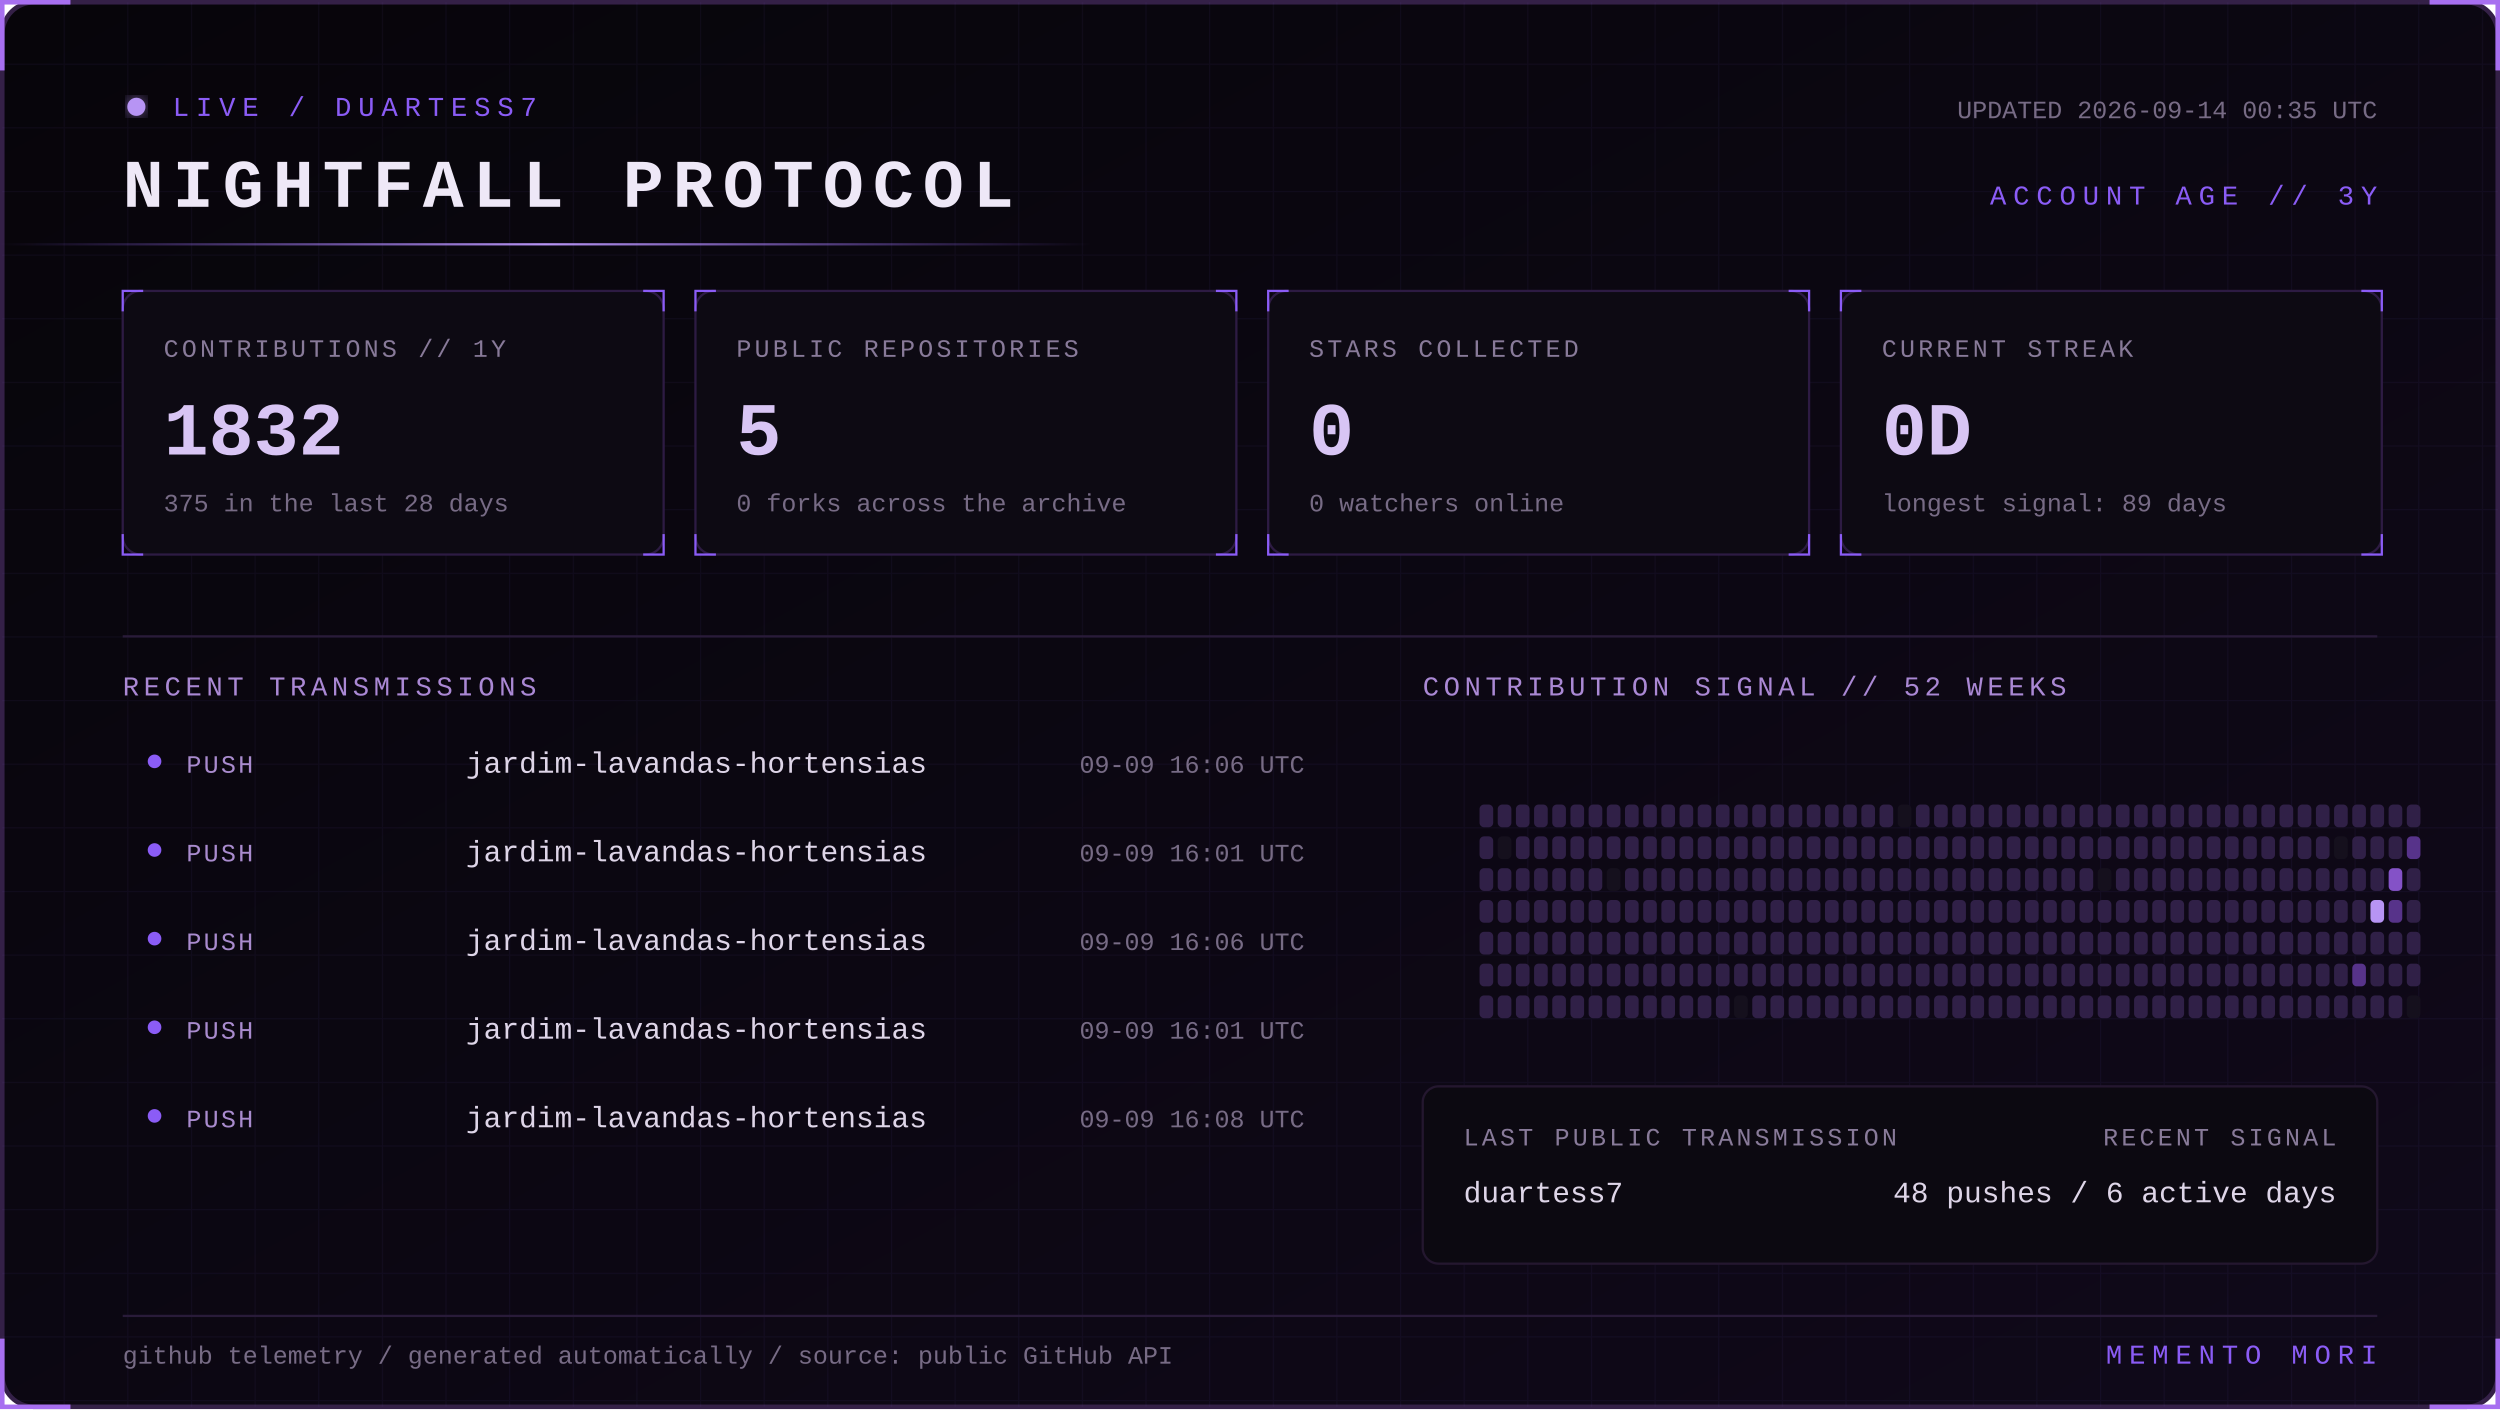
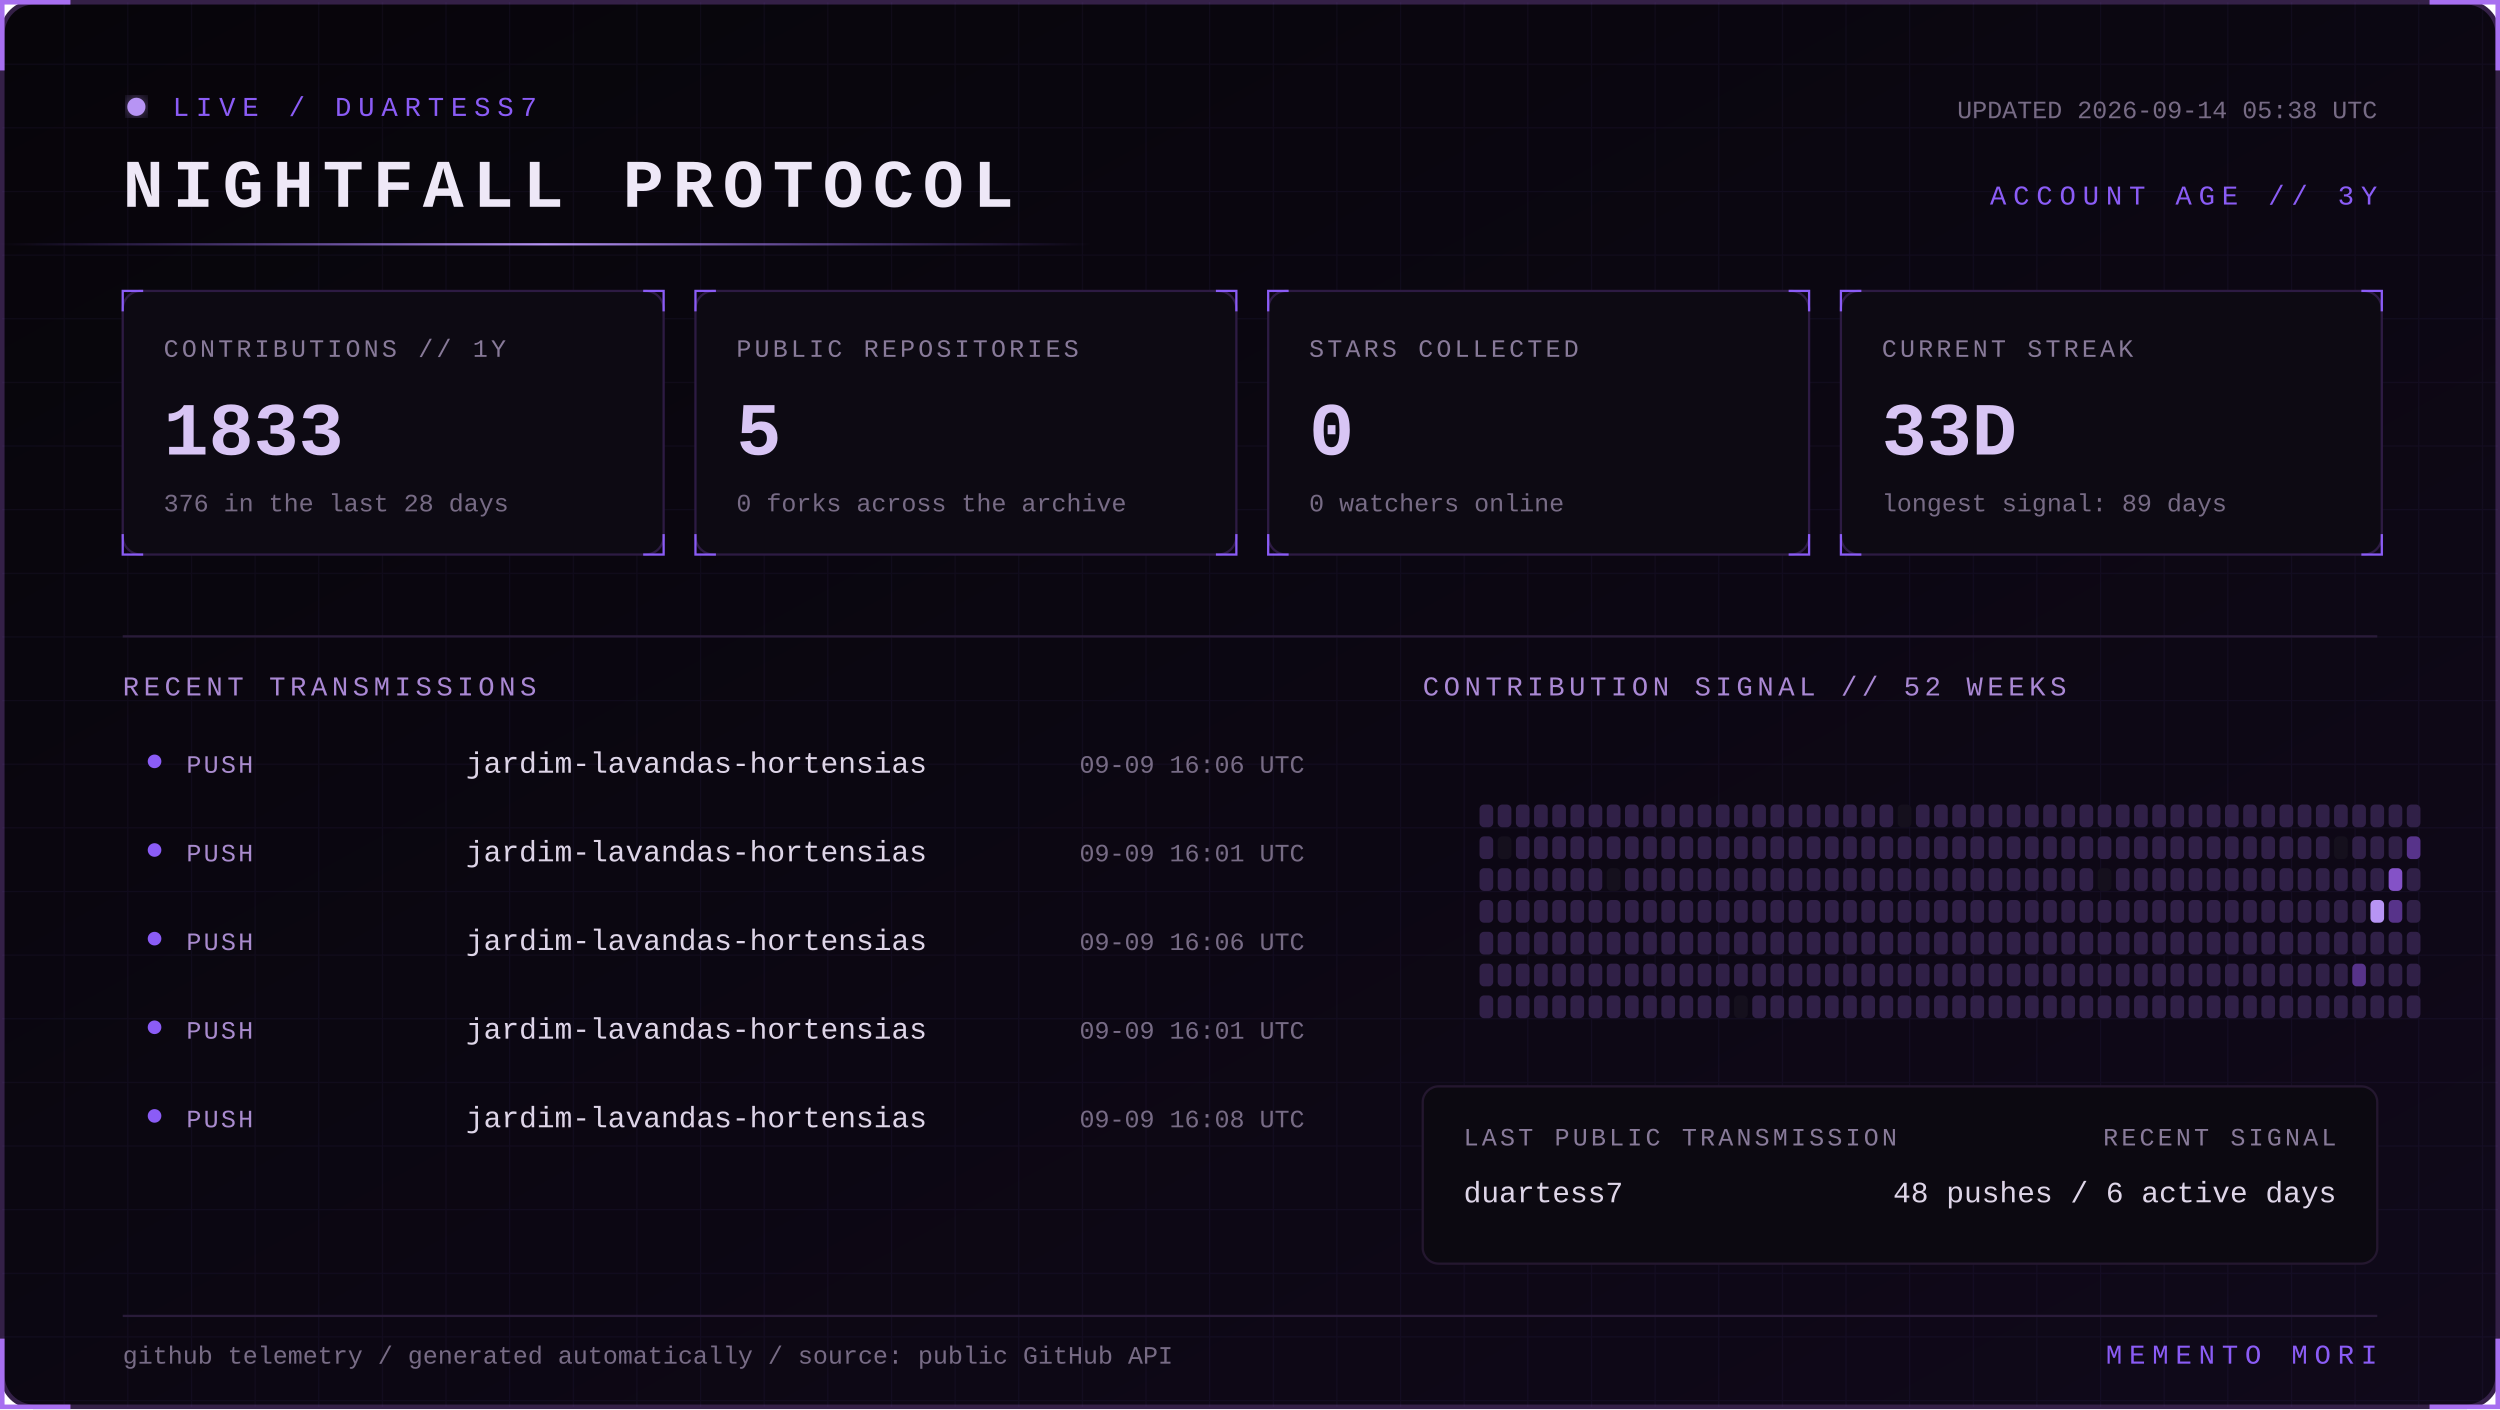
<svg xmlns="http://www.w3.org/2000/svg" width="1100" height="620" viewBox="0 0 1100 620" role="img" aria-labelledby="title desc">
  <defs>
    <linearGradient id="bg" x1="0" y1="0" x2="1" y2="1">
      <stop stop-color="#07050a" />
      <stop offset="1" stop-color="#10091a" />
    </linearGradient>
    <linearGradient id="beam">
      <stop stop-color="#8b5cf6" stop-opacity="0" />
      <stop offset=".5" stop-color="#b794f4" />
      <stop offset="1" stop-color="#8b5cf6" stop-opacity="0" />
    </linearGradient>
    <filter id="glow">
      <feGaussianBlur stdDeviation="4" result="b" />
      <feMerge>
        <feMergeNode in="b" />
        <feMergeNode in="SourceGraphic" />
      </feMerge>
    </filter>
    <pattern id="grid" width="28" height="28" patternUnits="userSpaceOnUse">
      <path d="M28 0H0V28" fill="none" stroke="#8b5cf6" stroke-opacity=".055" />
    </pattern>
    <style>
      text { font-family: Consolas, 'Courier New', monospace; }
      .kicker { fill:#8b5cf6; font-size:12px; letter-spacing:3px; }
      .title { fill:#eee8f7; font-size:30px; font-weight:700; letter-spacing:4px; }
      .label { fill:#887a99; font-size:11px; letter-spacing:1.4px; }
      .value { fill:#d8c5f4; font-size:33px; font-weight:700; }
      .detail,.pct { fill:#776b85; font-size:11px; }
      .section { fill:#aa88d4; font-size:12px; letter-spacing:2px; }
      .lang { fill:#ded5e8; font-size:13px; }
      .event { fill:#a98bce; font-size:11px; letter-spacing:1px; }
      .scan { animation:scan 5s linear infinite; }
      .blink { animation:blink 1.6s step-end infinite; }
      @keyframes scan { from { transform:translateX(-500px) } to { transform:translateX(1100px) } }
      @keyframes blink { 50% { opacity:.25 } }
    </style>
  </defs>
  <rect x="1" y="1" width="1098" height="618" rx="14" fill="url(#bg)" stroke="#342047" stroke-width="2" />
  <rect x="1" y="1" width="1098" height="618" rx="14" fill="url(#grid)" />
  <path d="M31 1H1v30 M1069 1h30v30 M1099 589v30h-30 M31 619H1v-30" stroke="#a76ff0" stroke-width="2" fill="none" />
  <g transform="translate(54 42)">
    <circle cx="6" cy="5" r="4" fill="#b794f4" filter="url(#glow)" class="blink" />
    <text x="22" y="9" class="kicker">LIVE / DUARTESS7</text>
    <text y="49" class="title">NIGHTFALL PROTOCOL</text>
-     <text x="992" y="10" text-anchor="end" class="detail">UPDATED 2026-09-14 00:35 UTC</text>
+     <text x="992" y="10" text-anchor="end" class="detail">UPDATED 2026-09-14 05:38 UTC</text>
    <text x="992" y="48" text-anchor="end" class="kicker">ACCOUNT AGE // 3Y</text>
  </g>
  <rect y="107" width="480" height="1" fill="url(#beam)" class="scan" />
  <g transform="translate(54 128)">
    <rect width="238" height="116" rx="8" fill="#0d0a13" stroke="#2d1b43" />
    <path d="M0 9V0h9 M229 0h9v9 M238 107v9h-9 M9 116H0v-9" stroke="#8b5cf6" fill="none" />
    <text x="18" y="29" class="label">CONTRIBUTIONS // 1Y</text>
-     <text x="18" y="72" class="value">1832</text>
-     <text x="18" y="97" class="detail">375 in the last 28 days</text>
+     <text x="18" y="72" class="value">1833</text>
+     <text x="18" y="97" class="detail">376 in the last 28 days</text>
  </g>
  <g transform="translate(306 128)">
    <rect width="238" height="116" rx="8" fill="#0d0a13" stroke="#2d1b43" />
    <path d="M0 9V0h9 M229 0h9v9 M238 107v9h-9 M9 116H0v-9" stroke="#8b5cf6" fill="none" />
    <text x="18" y="29" class="label">PUBLIC REPOSITORIES</text>
    <text x="18" y="72" class="value">5</text>
    <text x="18" y="97" class="detail">0 forks across the archive</text>
  </g>
  <g transform="translate(558 128)">
    <rect width="238" height="116" rx="8" fill="#0d0a13" stroke="#2d1b43" />
    <path d="M0 9V0h9 M229 0h9v9 M238 107v9h-9 M9 116H0v-9" stroke="#8b5cf6" fill="none" />
    <text x="18" y="29" class="label">STARS COLLECTED</text>
    <text x="18" y="72" class="value">0</text>
    <text x="18" y="97" class="detail">0 watchers online</text>
  </g>
  <g transform="translate(810 128)">
    <rect width="238" height="116" rx="8" fill="#0d0a13" stroke="#2d1b43" />
    <path d="M0 9V0h9 M229 0h9v9 M238 107v9h-9 M9 116H0v-9" stroke="#8b5cf6" fill="none" />
    <text x="18" y="29" class="label">CURRENT STREAK</text>
-     <text x="18" y="72" class="value">0D</text>
+     <text x="18" y="72" class="value">33D</text>
    <text x="18" y="97" class="detail">longest signal: 89 days</text>
  </g>
  <path d="M54 280H1046" stroke="#291b39" />
  <text x="54" y="306" class="section">RECENT TRANSMISSIONS</text>
  <text x="626" y="306" class="section">CONTRIBUTION SIGNAL // 52 WEEKS</text>
  <circle cx="68" cy="335" r="3" fill="#8b5cf6" />
  <text x="82" y="340" class="event">PUSH</text>
  <text x="205" y="340" class="lang">jardim-lavandas-hortensias</text>
  <text x="574" y="340" text-anchor="end" class="pct">09-09 16:06 UTC</text>
  <circle cx="68" cy="374" r="3" fill="#8b5cf6" />
  <text x="82" y="379" class="event">PUSH</text>
  <text x="205" y="379" class="lang">jardim-lavandas-hortensias</text>
  <text x="574" y="379" text-anchor="end" class="pct">09-09 16:01 UTC</text>
  <circle cx="68" cy="413" r="3" fill="#8b5cf6" />
  <text x="82" y="418" class="event">PUSH</text>
  <text x="205" y="418" class="lang">jardim-lavandas-hortensias</text>
  <text x="574" y="418" text-anchor="end" class="pct">09-09 16:06 UTC</text>
  <circle cx="68" cy="452" r="3" fill="#8b5cf6" />
  <text x="82" y="457" class="event">PUSH</text>
  <text x="205" y="457" class="lang">jardim-lavandas-hortensias</text>
  <text x="574" y="457" text-anchor="end" class="pct">09-09 16:01 UTC</text>
  <circle cx="68" cy="491" r="3" fill="#8b5cf6" />
  <text x="82" y="496" class="event">PUSH</text>
  <text x="205" y="496" class="lang">jardim-lavandas-hortensias</text>
  <text x="574" y="496" text-anchor="end" class="pct">09-09 16:08 UTC</text>
  <g>
    <rect x="651" y="354" width="6" height="10" rx="2" fill="#302047" />
    <rect x="651" y="368" width="6" height="10" rx="2" fill="#302047" />
    <rect x="651" y="382" width="6" height="10" rx="2" fill="#302047" />
    <rect x="651" y="396" width="6" height="10" rx="2" fill="#302047" />
    <rect x="651" y="410" width="6" height="10" rx="2" fill="#302047" />
    <rect x="651" y="424" width="6" height="10" rx="2" fill="#302047" />
    <rect x="651" y="438" width="6" height="10" rx="2" fill="#302047" />
    <rect x="659" y="354" width="6" height="10" rx="2" fill="#302047" />
    <rect x="659" y="368" width="6" height="10" rx="2" fill="#15101d" />
    <rect x="659" y="382" width="6" height="10" rx="2" fill="#302047" />
    <rect x="659" y="396" width="6" height="10" rx="2" fill="#302047" />
    <rect x="659" y="410" width="6" height="10" rx="2" fill="#302047" />
    <rect x="659" y="424" width="6" height="10" rx="2" fill="#302047" />
    <rect x="659" y="438" width="6" height="10" rx="2" fill="#302047" />
    <rect x="667" y="354" width="6" height="10" rx="2" fill="#302047" />
    <rect x="667" y="368" width="6" height="10" rx="2" fill="#302047" />
    <rect x="667" y="382" width="6" height="10" rx="2" fill="#302047" />
    <rect x="667" y="396" width="6" height="10" rx="2" fill="#302047" />
    <rect x="667" y="410" width="6" height="10" rx="2" fill="#302047" />
    <rect x="667" y="424" width="6" height="10" rx="2" fill="#302047" />
    <rect x="667" y="438" width="6" height="10" rx="2" fill="#302047" />
    <rect x="675" y="354" width="6" height="10" rx="2" fill="#302047" />
    <rect x="675" y="368" width="6" height="10" rx="2" fill="#302047" />
    <rect x="675" y="382" width="6" height="10" rx="2" fill="#302047" />
    <rect x="675" y="396" width="6" height="10" rx="2" fill="#302047" />
    <rect x="675" y="410" width="6" height="10" rx="2" fill="#302047" />
    <rect x="675" y="424" width="6" height="10" rx="2" fill="#302047" />
    <rect x="675" y="438" width="6" height="10" rx="2" fill="#302047" />
    <rect x="683" y="354" width="6" height="10" rx="2" fill="#302047" />
    <rect x="683" y="368" width="6" height="10" rx="2" fill="#302047" />
    <rect x="683" y="382" width="6" height="10" rx="2" fill="#302047" />
    <rect x="683" y="396" width="6" height="10" rx="2" fill="#302047" />
    <rect x="683" y="410" width="6" height="10" rx="2" fill="#302047" />
    <rect x="683" y="424" width="6" height="10" rx="2" fill="#302047" />
    <rect x="683" y="438" width="6" height="10" rx="2" fill="#302047" />
    <rect x="691" y="354" width="6" height="10" rx="2" fill="#302047" />
    <rect x="691" y="368" width="6" height="10" rx="2" fill="#302047" />
    <rect x="691" y="382" width="6" height="10" rx="2" fill="#302047" />
    <rect x="691" y="396" width="6" height="10" rx="2" fill="#302047" />
    <rect x="691" y="410" width="6" height="10" rx="2" fill="#302047" />
    <rect x="691" y="424" width="6" height="10" rx="2" fill="#302047" />
    <rect x="691" y="438" width="6" height="10" rx="2" fill="#302047" />
    <rect x="699" y="354" width="6" height="10" rx="2" fill="#302047" />
    <rect x="699" y="368" width="6" height="10" rx="2" fill="#302047" />
    <rect x="699" y="382" width="6" height="10" rx="2" fill="#302047" />
    <rect x="699" y="396" width="6" height="10" rx="2" fill="#302047" />
    <rect x="699" y="410" width="6" height="10" rx="2" fill="#302047" />
    <rect x="699" y="424" width="6" height="10" rx="2" fill="#302047" />
    <rect x="699" y="438" width="6" height="10" rx="2" fill="#302047" />
    <rect x="707" y="354" width="6" height="10" rx="2" fill="#302047" />
    <rect x="707" y="368" width="6" height="10" rx="2" fill="#302047" />
    <rect x="707" y="382" width="6" height="10" rx="2" fill="#15101d" />
    <rect x="707" y="396" width="6" height="10" rx="2" fill="#302047" />
    <rect x="707" y="410" width="6" height="10" rx="2" fill="#302047" />
    <rect x="707" y="424" width="6" height="10" rx="2" fill="#302047" />
    <rect x="707" y="438" width="6" height="10" rx="2" fill="#302047" />
    <rect x="715" y="354" width="6" height="10" rx="2" fill="#302047" />
    <rect x="715" y="368" width="6" height="10" rx="2" fill="#302047" />
    <rect x="715" y="382" width="6" height="10" rx="2" fill="#302047" />
    <rect x="715" y="396" width="6" height="10" rx="2" fill="#302047" />
    <rect x="715" y="410" width="6" height="10" rx="2" fill="#302047" />
    <rect x="715" y="424" width="6" height="10" rx="2" fill="#302047" />
    <rect x="715" y="438" width="6" height="10" rx="2" fill="#302047" />
    <rect x="723" y="354" width="6" height="10" rx="2" fill="#302047" />
    <rect x="723" y="368" width="6" height="10" rx="2" fill="#302047" />
    <rect x="723" y="382" width="6" height="10" rx="2" fill="#302047" />
    <rect x="723" y="396" width="6" height="10" rx="2" fill="#302047" />
    <rect x="723" y="410" width="6" height="10" rx="2" fill="#302047" />
    <rect x="723" y="424" width="6" height="10" rx="2" fill="#302047" />
    <rect x="723" y="438" width="6" height="10" rx="2" fill="#302047" />
    <rect x="731" y="354" width="6" height="10" rx="2" fill="#302047" />
    <rect x="731" y="368" width="6" height="10" rx="2" fill="#302047" />
    <rect x="731" y="382" width="6" height="10" rx="2" fill="#302047" />
    <rect x="731" y="396" width="6" height="10" rx="2" fill="#302047" />
    <rect x="731" y="410" width="6" height="10" rx="2" fill="#302047" />
    <rect x="731" y="424" width="6" height="10" rx="2" fill="#302047" />
    <rect x="731" y="438" width="6" height="10" rx="2" fill="#302047" />
    <rect x="739" y="354" width="6" height="10" rx="2" fill="#302047" />
    <rect x="739" y="368" width="6" height="10" rx="2" fill="#302047" />
    <rect x="739" y="382" width="6" height="10" rx="2" fill="#302047" />
    <rect x="739" y="396" width="6" height="10" rx="2" fill="#302047" />
    <rect x="739" y="410" width="6" height="10" rx="2" fill="#302047" />
    <rect x="739" y="424" width="6" height="10" rx="2" fill="#302047" />
    <rect x="739" y="438" width="6" height="10" rx="2" fill="#302047" />
    <rect x="747" y="354" width="6" height="10" rx="2" fill="#302047" />
    <rect x="747" y="368" width="6" height="10" rx="2" fill="#302047" />
    <rect x="747" y="382" width="6" height="10" rx="2" fill="#302047" />
    <rect x="747" y="396" width="6" height="10" rx="2" fill="#302047" />
    <rect x="747" y="410" width="6" height="10" rx="2" fill="#302047" />
    <rect x="747" y="424" width="6" height="10" rx="2" fill="#302047" />
    <rect x="747" y="438" width="6" height="10" rx="2" fill="#302047" />
    <rect x="755" y="354" width="6" height="10" rx="2" fill="#302047" />
    <rect x="755" y="368" width="6" height="10" rx="2" fill="#302047" />
    <rect x="755" y="382" width="6" height="10" rx="2" fill="#302047" />
    <rect x="755" y="396" width="6" height="10" rx="2" fill="#302047" />
    <rect x="755" y="410" width="6" height="10" rx="2" fill="#302047" />
    <rect x="755" y="424" width="6" height="10" rx="2" fill="#302047" />
    <rect x="755" y="438" width="6" height="10" rx="2" fill="#302047" />
    <rect x="763" y="354" width="6" height="10" rx="2" fill="#302047" />
    <rect x="763" y="368" width="6" height="10" rx="2" fill="#302047" />
    <rect x="763" y="382" width="6" height="10" rx="2" fill="#302047" />
    <rect x="763" y="396" width="6" height="10" rx="2" fill="#302047" />
    <rect x="763" y="410" width="6" height="10" rx="2" fill="#302047" />
    <rect x="763" y="424" width="6" height="10" rx="2" fill="#302047" />
    <rect x="763" y="438" width="6" height="10" rx="2" fill="#15101d" />
    <rect x="771" y="354" width="6" height="10" rx="2" fill="#302047" />
    <rect x="771" y="368" width="6" height="10" rx="2" fill="#302047" />
    <rect x="771" y="382" width="6" height="10" rx="2" fill="#302047" />
    <rect x="771" y="396" width="6" height="10" rx="2" fill="#302047" />
    <rect x="771" y="410" width="6" height="10" rx="2" fill="#302047" />
    <rect x="771" y="424" width="6" height="10" rx="2" fill="#302047" />
    <rect x="771" y="438" width="6" height="10" rx="2" fill="#302047" />
    <rect x="779" y="354" width="6" height="10" rx="2" fill="#302047" />
    <rect x="779" y="368" width="6" height="10" rx="2" fill="#302047" />
    <rect x="779" y="382" width="6" height="10" rx="2" fill="#302047" />
    <rect x="779" y="396" width="6" height="10" rx="2" fill="#302047" />
    <rect x="779" y="410" width="6" height="10" rx="2" fill="#302047" />
    <rect x="779" y="424" width="6" height="10" rx="2" fill="#302047" />
    <rect x="779" y="438" width="6" height="10" rx="2" fill="#302047" />
    <rect x="787" y="354" width="6" height="10" rx="2" fill="#302047" />
    <rect x="787" y="368" width="6" height="10" rx="2" fill="#302047" />
    <rect x="787" y="382" width="6" height="10" rx="2" fill="#302047" />
    <rect x="787" y="396" width="6" height="10" rx="2" fill="#302047" />
    <rect x="787" y="410" width="6" height="10" rx="2" fill="#302047" />
    <rect x="787" y="424" width="6" height="10" rx="2" fill="#302047" />
    <rect x="787" y="438" width="6" height="10" rx="2" fill="#302047" />
    <rect x="795" y="354" width="6" height="10" rx="2" fill="#302047" />
    <rect x="795" y="368" width="6" height="10" rx="2" fill="#302047" />
    <rect x="795" y="382" width="6" height="10" rx="2" fill="#302047" />
    <rect x="795" y="396" width="6" height="10" rx="2" fill="#302047" />
    <rect x="795" y="410" width="6" height="10" rx="2" fill="#302047" />
    <rect x="795" y="424" width="6" height="10" rx="2" fill="#302047" />
    <rect x="795" y="438" width="6" height="10" rx="2" fill="#302047" />
    <rect x="803" y="354" width="6" height="10" rx="2" fill="#302047" />
    <rect x="803" y="368" width="6" height="10" rx="2" fill="#302047" />
    <rect x="803" y="382" width="6" height="10" rx="2" fill="#302047" />
    <rect x="803" y="396" width="6" height="10" rx="2" fill="#302047" />
    <rect x="803" y="410" width="6" height="10" rx="2" fill="#302047" />
    <rect x="803" y="424" width="6" height="10" rx="2" fill="#302047" />
    <rect x="803" y="438" width="6" height="10" rx="2" fill="#302047" />
    <rect x="811" y="354" width="6" height="10" rx="2" fill="#302047" />
    <rect x="811" y="368" width="6" height="10" rx="2" fill="#302047" />
    <rect x="811" y="382" width="6" height="10" rx="2" fill="#302047" />
    <rect x="811" y="396" width="6" height="10" rx="2" fill="#302047" />
    <rect x="811" y="410" width="6" height="10" rx="2" fill="#302047" />
    <rect x="811" y="424" width="6" height="10" rx="2" fill="#302047" />
    <rect x="811" y="438" width="6" height="10" rx="2" fill="#302047" />
    <rect x="819" y="354" width="6" height="10" rx="2" fill="#302047" />
    <rect x="819" y="368" width="6" height="10" rx="2" fill="#302047" />
    <rect x="819" y="382" width="6" height="10" rx="2" fill="#302047" />
    <rect x="819" y="396" width="6" height="10" rx="2" fill="#302047" />
    <rect x="819" y="410" width="6" height="10" rx="2" fill="#302047" />
    <rect x="819" y="424" width="6" height="10" rx="2" fill="#302047" />
    <rect x="819" y="438" width="6" height="10" rx="2" fill="#302047" />
    <rect x="827" y="354" width="6" height="10" rx="2" fill="#302047" />
    <rect x="827" y="368" width="6" height="10" rx="2" fill="#302047" />
    <rect x="827" y="382" width="6" height="10" rx="2" fill="#302047" />
    <rect x="827" y="396" width="6" height="10" rx="2" fill="#302047" />
    <rect x="827" y="410" width="6" height="10" rx="2" fill="#302047" />
    <rect x="827" y="424" width="6" height="10" rx="2" fill="#302047" />
    <rect x="827" y="438" width="6" height="10" rx="2" fill="#302047" />
    <rect x="835" y="354" width="6" height="10" rx="2" fill="#15101d" />
    <rect x="835" y="368" width="6" height="10" rx="2" fill="#302047" />
    <rect x="835" y="382" width="6" height="10" rx="2" fill="#302047" />
    <rect x="835" y="396" width="6" height="10" rx="2" fill="#302047" />
    <rect x="835" y="410" width="6" height="10" rx="2" fill="#302047" />
    <rect x="835" y="424" width="6" height="10" rx="2" fill="#302047" />
    <rect x="835" y="438" width="6" height="10" rx="2" fill="#302047" />
    <rect x="843" y="354" width="6" height="10" rx="2" fill="#302047" />
    <rect x="843" y="368" width="6" height="10" rx="2" fill="#302047" />
    <rect x="843" y="382" width="6" height="10" rx="2" fill="#302047" />
    <rect x="843" y="396" width="6" height="10" rx="2" fill="#302047" />
    <rect x="843" y="410" width="6" height="10" rx="2" fill="#302047" />
    <rect x="843" y="424" width="6" height="10" rx="2" fill="#302047" />
    <rect x="843" y="438" width="6" height="10" rx="2" fill="#302047" />
    <rect x="851" y="354" width="6" height="10" rx="2" fill="#302047" />
    <rect x="851" y="368" width="6" height="10" rx="2" fill="#302047" />
    <rect x="851" y="382" width="6" height="10" rx="2" fill="#302047" />
    <rect x="851" y="396" width="6" height="10" rx="2" fill="#302047" />
    <rect x="851" y="410" width="6" height="10" rx="2" fill="#302047" />
    <rect x="851" y="424" width="6" height="10" rx="2" fill="#302047" />
    <rect x="851" y="438" width="6" height="10" rx="2" fill="#302047" />
    <rect x="859" y="354" width="6" height="10" rx="2" fill="#302047" />
    <rect x="859" y="368" width="6" height="10" rx="2" fill="#302047" />
    <rect x="859" y="382" width="6" height="10" rx="2" fill="#302047" />
    <rect x="859" y="396" width="6" height="10" rx="2" fill="#302047" />
    <rect x="859" y="410" width="6" height="10" rx="2" fill="#302047" />
    <rect x="859" y="424" width="6" height="10" rx="2" fill="#302047" />
    <rect x="859" y="438" width="6" height="10" rx="2" fill="#302047" />
    <rect x="867" y="354" width="6" height="10" rx="2" fill="#302047" />
    <rect x="867" y="368" width="6" height="10" rx="2" fill="#302047" />
    <rect x="867" y="382" width="6" height="10" rx="2" fill="#302047" />
    <rect x="867" y="396" width="6" height="10" rx="2" fill="#302047" />
    <rect x="867" y="410" width="6" height="10" rx="2" fill="#302047" />
    <rect x="867" y="424" width="6" height="10" rx="2" fill="#302047" />
    <rect x="867" y="438" width="6" height="10" rx="2" fill="#302047" />
    <rect x="875" y="354" width="6" height="10" rx="2" fill="#302047" />
    <rect x="875" y="368" width="6" height="10" rx="2" fill="#302047" />
    <rect x="875" y="382" width="6" height="10" rx="2" fill="#302047" />
    <rect x="875" y="396" width="6" height="10" rx="2" fill="#302047" />
    <rect x="875" y="410" width="6" height="10" rx="2" fill="#302047" />
    <rect x="875" y="424" width="6" height="10" rx="2" fill="#302047" />
    <rect x="875" y="438" width="6" height="10" rx="2" fill="#302047" />
    <rect x="883" y="354" width="6" height="10" rx="2" fill="#302047" />
    <rect x="883" y="368" width="6" height="10" rx="2" fill="#302047" />
    <rect x="883" y="382" width="6" height="10" rx="2" fill="#302047" />
    <rect x="883" y="396" width="6" height="10" rx="2" fill="#302047" />
    <rect x="883" y="410" width="6" height="10" rx="2" fill="#302047" />
    <rect x="883" y="424" width="6" height="10" rx="2" fill="#302047" />
    <rect x="883" y="438" width="6" height="10" rx="2" fill="#302047" />
    <rect x="891" y="354" width="6" height="10" rx="2" fill="#302047" />
    <rect x="891" y="368" width="6" height="10" rx="2" fill="#302047" />
    <rect x="891" y="382" width="6" height="10" rx="2" fill="#302047" />
    <rect x="891" y="396" width="6" height="10" rx="2" fill="#302047" />
    <rect x="891" y="410" width="6" height="10" rx="2" fill="#302047" />
    <rect x="891" y="424" width="6" height="10" rx="2" fill="#302047" />
    <rect x="891" y="438" width="6" height="10" rx="2" fill="#302047" />
    <rect x="899" y="354" width="6" height="10" rx="2" fill="#302047" />
    <rect x="899" y="368" width="6" height="10" rx="2" fill="#302047" />
    <rect x="899" y="382" width="6" height="10" rx="2" fill="#302047" />
    <rect x="899" y="396" width="6" height="10" rx="2" fill="#302047" />
    <rect x="899" y="410" width="6" height="10" rx="2" fill="#302047" />
    <rect x="899" y="424" width="6" height="10" rx="2" fill="#302047" />
    <rect x="899" y="438" width="6" height="10" rx="2" fill="#302047" />
    <rect x="907" y="354" width="6" height="10" rx="2" fill="#302047" />
    <rect x="907" y="368" width="6" height="10" rx="2" fill="#302047" />
    <rect x="907" y="382" width="6" height="10" rx="2" fill="#302047" />
    <rect x="907" y="396" width="6" height="10" rx="2" fill="#302047" />
    <rect x="907" y="410" width="6" height="10" rx="2" fill="#302047" />
    <rect x="907" y="424" width="6" height="10" rx="2" fill="#302047" />
    <rect x="907" y="438" width="6" height="10" rx="2" fill="#302047" />
    <rect x="915" y="354" width="6" height="10" rx="2" fill="#302047" />
    <rect x="915" y="368" width="6" height="10" rx="2" fill="#302047" />
    <rect x="915" y="382" width="6" height="10" rx="2" fill="#302047" />
    <rect x="915" y="396" width="6" height="10" rx="2" fill="#302047" />
    <rect x="915" y="410" width="6" height="10" rx="2" fill="#302047" />
    <rect x="915" y="424" width="6" height="10" rx="2" fill="#302047" />
    <rect x="915" y="438" width="6" height="10" rx="2" fill="#302047" />
    <rect x="923" y="354" width="6" height="10" rx="2" fill="#302047" />
    <rect x="923" y="368" width="6" height="10" rx="2" fill="#302047" />
    <rect x="923" y="382" width="6" height="10" rx="2" fill="#15101d" />
    <rect x="923" y="396" width="6" height="10" rx="2" fill="#302047" />
    <rect x="923" y="410" width="6" height="10" rx="2" fill="#302047" />
    <rect x="923" y="424" width="6" height="10" rx="2" fill="#302047" />
    <rect x="923" y="438" width="6" height="10" rx="2" fill="#302047" />
    <rect x="931" y="354" width="6" height="10" rx="2" fill="#302047" />
    <rect x="931" y="368" width="6" height="10" rx="2" fill="#302047" />
    <rect x="931" y="382" width="6" height="10" rx="2" fill="#302047" />
    <rect x="931" y="396" width="6" height="10" rx="2" fill="#302047" />
    <rect x="931" y="410" width="6" height="10" rx="2" fill="#302047" />
    <rect x="931" y="424" width="6" height="10" rx="2" fill="#302047" />
    <rect x="931" y="438" width="6" height="10" rx="2" fill="#302047" />
    <rect x="939" y="354" width="6" height="10" rx="2" fill="#302047" />
    <rect x="939" y="368" width="6" height="10" rx="2" fill="#302047" />
    <rect x="939" y="382" width="6" height="10" rx="2" fill="#302047" />
    <rect x="939" y="396" width="6" height="10" rx="2" fill="#302047" />
    <rect x="939" y="410" width="6" height="10" rx="2" fill="#302047" />
    <rect x="939" y="424" width="6" height="10" rx="2" fill="#302047" />
    <rect x="939" y="438" width="6" height="10" rx="2" fill="#302047" />
    <rect x="947" y="354" width="6" height="10" rx="2" fill="#302047" />
    <rect x="947" y="368" width="6" height="10" rx="2" fill="#302047" />
    <rect x="947" y="382" width="6" height="10" rx="2" fill="#302047" />
    <rect x="947" y="396" width="6" height="10" rx="2" fill="#302047" />
    <rect x="947" y="410" width="6" height="10" rx="2" fill="#302047" />
    <rect x="947" y="424" width="6" height="10" rx="2" fill="#302047" />
    <rect x="947" y="438" width="6" height="10" rx="2" fill="#302047" />
    <rect x="955" y="354" width="6" height="10" rx="2" fill="#302047" />
    <rect x="955" y="368" width="6" height="10" rx="2" fill="#302047" />
    <rect x="955" y="382" width="6" height="10" rx="2" fill="#302047" />
    <rect x="955" y="396" width="6" height="10" rx="2" fill="#302047" />
    <rect x="955" y="410" width="6" height="10" rx="2" fill="#302047" />
    <rect x="955" y="424" width="6" height="10" rx="2" fill="#302047" />
    <rect x="955" y="438" width="6" height="10" rx="2" fill="#302047" />
    <rect x="963" y="354" width="6" height="10" rx="2" fill="#302047" />
    <rect x="963" y="368" width="6" height="10" rx="2" fill="#302047" />
    <rect x="963" y="382" width="6" height="10" rx="2" fill="#302047" />
    <rect x="963" y="396" width="6" height="10" rx="2" fill="#302047" />
    <rect x="963" y="410" width="6" height="10" rx="2" fill="#302047" />
    <rect x="963" y="424" width="6" height="10" rx="2" fill="#302047" />
    <rect x="963" y="438" width="6" height="10" rx="2" fill="#302047" />
    <rect x="971" y="354" width="6" height="10" rx="2" fill="#302047" />
    <rect x="971" y="368" width="6" height="10" rx="2" fill="#302047" />
    <rect x="971" y="382" width="6" height="10" rx="2" fill="#302047" />
    <rect x="971" y="396" width="6" height="10" rx="2" fill="#302047" />
    <rect x="971" y="410" width="6" height="10" rx="2" fill="#302047" />
    <rect x="971" y="424" width="6" height="10" rx="2" fill="#302047" />
    <rect x="971" y="438" width="6" height="10" rx="2" fill="#302047" />
    <rect x="979" y="354" width="6" height="10" rx="2" fill="#302047" />
    <rect x="979" y="368" width="6" height="10" rx="2" fill="#302047" />
    <rect x="979" y="382" width="6" height="10" rx="2" fill="#302047" />
    <rect x="979" y="396" width="6" height="10" rx="2" fill="#302047" />
    <rect x="979" y="410" width="6" height="10" rx="2" fill="#302047" />
    <rect x="979" y="424" width="6" height="10" rx="2" fill="#302047" />
    <rect x="979" y="438" width="6" height="10" rx="2" fill="#302047" />
    <rect x="987" y="354" width="6" height="10" rx="2" fill="#302047" />
    <rect x="987" y="368" width="6" height="10" rx="2" fill="#302047" />
    <rect x="987" y="382" width="6" height="10" rx="2" fill="#302047" />
    <rect x="987" y="396" width="6" height="10" rx="2" fill="#302047" />
    <rect x="987" y="410" width="6" height="10" rx="2" fill="#302047" />
    <rect x="987" y="424" width="6" height="10" rx="2" fill="#302047" />
    <rect x="987" y="438" width="6" height="10" rx="2" fill="#302047" />
    <rect x="995" y="354" width="6" height="10" rx="2" fill="#302047" />
    <rect x="995" y="368" width="6" height="10" rx="2" fill="#302047" />
    <rect x="995" y="382" width="6" height="10" rx="2" fill="#302047" />
    <rect x="995" y="396" width="6" height="10" rx="2" fill="#302047" />
    <rect x="995" y="410" width="6" height="10" rx="2" fill="#302047" />
    <rect x="995" y="424" width="6" height="10" rx="2" fill="#302047" />
    <rect x="995" y="438" width="6" height="10" rx="2" fill="#302047" />
    <rect x="1003" y="354" width="6" height="10" rx="2" fill="#302047" />
    <rect x="1003" y="368" width="6" height="10" rx="2" fill="#302047" />
    <rect x="1003" y="382" width="6" height="10" rx="2" fill="#302047" />
    <rect x="1003" y="396" width="6" height="10" rx="2" fill="#302047" />
    <rect x="1003" y="410" width="6" height="10" rx="2" fill="#302047" />
    <rect x="1003" y="424" width="6" height="10" rx="2" fill="#302047" />
    <rect x="1003" y="438" width="6" height="10" rx="2" fill="#302047" />
    <rect x="1011" y="354" width="6" height="10" rx="2" fill="#302047" />
    <rect x="1011" y="368" width="6" height="10" rx="2" fill="#302047" />
    <rect x="1011" y="382" width="6" height="10" rx="2" fill="#302047" />
    <rect x="1011" y="396" width="6" height="10" rx="2" fill="#302047" />
    <rect x="1011" y="410" width="6" height="10" rx="2" fill="#302047" />
    <rect x="1011" y="424" width="6" height="10" rx="2" fill="#302047" />
    <rect x="1011" y="438" width="6" height="10" rx="2" fill="#302047" />
    <rect x="1019" y="354" width="6" height="10" rx="2" fill="#302047" />
    <rect x="1019" y="368" width="6" height="10" rx="2" fill="#302047" />
    <rect x="1019" y="382" width="6" height="10" rx="2" fill="#302047" />
    <rect x="1019" y="396" width="6" height="10" rx="2" fill="#302047" />
    <rect x="1019" y="410" width="6" height="10" rx="2" fill="#302047" />
    <rect x="1019" y="424" width="6" height="10" rx="2" fill="#302047" />
    <rect x="1019" y="438" width="6" height="10" rx="2" fill="#302047" />
    <rect x="1027" y="354" width="6" height="10" rx="2" fill="#302047" />
    <rect x="1027" y="368" width="6" height="10" rx="2" fill="#15101d" />
    <rect x="1027" y="382" width="6" height="10" rx="2" fill="#302047" />
    <rect x="1027" y="396" width="6" height="10" rx="2" fill="#302047" />
    <rect x="1027" y="410" width="6" height="10" rx="2" fill="#302047" />
    <rect x="1027" y="424" width="6" height="10" rx="2" fill="#302047" />
    <rect x="1027" y="438" width="6" height="10" rx="2" fill="#302047" />
    <rect x="1035" y="354" width="6" height="10" rx="2" fill="#302047" />
    <rect x="1035" y="368" width="6" height="10" rx="2" fill="#302047" />
    <rect x="1035" y="382" width="6" height="10" rx="2" fill="#302047" />
    <rect x="1035" y="396" width="6" height="10" rx="2" fill="#302047" />
    <rect x="1035" y="410" width="6" height="10" rx="2" fill="#302047" />
    <rect x="1035" y="424" width="6" height="10" rx="2" fill="#57338a" />
    <rect x="1035" y="438" width="6" height="10" rx="2" fill="#302047" />
    <rect x="1043" y="354" width="6" height="10" rx="2" fill="#302047" />
    <rect x="1043" y="368" width="6" height="10" rx="2" fill="#302047" />
    <rect x="1043" y="382" width="6" height="10" rx="2" fill="#302047" />
    <rect x="1043" y="396" width="6" height="10" rx="2" fill="#b794f4" />
    <rect x="1043" y="410" width="6" height="10" rx="2" fill="#302047" />
    <rect x="1043" y="424" width="6" height="10" rx="2" fill="#302047" />
    <rect x="1043" y="438" width="6" height="10" rx="2" fill="#302047" />
    <rect x="1051" y="354" width="6" height="10" rx="2" fill="#302047" />
    <rect x="1051" y="368" width="6" height="10" rx="2" fill="#302047" />
    <rect x="1051" y="382" width="6" height="10" rx="2" fill="#8452c7" />
    <rect x="1051" y="396" width="6" height="10" rx="2" fill="#57338a" />
    <rect x="1051" y="410" width="6" height="10" rx="2" fill="#302047" />
    <rect x="1051" y="424" width="6" height="10" rx="2" fill="#302047" />
    <rect x="1051" y="438" width="6" height="10" rx="2" fill="#302047" />
    <rect x="1059" y="354" width="6" height="10" rx="2" fill="#302047" />
    <rect x="1059" y="368" width="6" height="10" rx="2" fill="#57338a" />
    <rect x="1059" y="382" width="6" height="10" rx="2" fill="#302047" />
    <rect x="1059" y="396" width="6" height="10" rx="2" fill="#302047" />
    <rect x="1059" y="410" width="6" height="10" rx="2" fill="#302047" />
    <rect x="1059" y="424" width="6" height="10" rx="2" fill="#302047" />
-     <rect x="1059" y="438" width="6" height="10" rx="2" fill="#15101d" />
+     <rect x="1059" y="438" width="6" height="10" rx="2" fill="#302047" />
  </g>
  <g transform="translate(626 478)">
    <rect width="420" height="78" rx="7" fill="#0c0911" stroke="#24172f" />
    <text x="18" y="26" class="label">LAST PUBLIC TRANSMISSION</text>
    <text x="18" y="51" class="lang">duartess7</text>
    <text x="402" y="26" text-anchor="end" class="label">RECENT SIGNAL</text>
    <text x="402" y="51" text-anchor="end" class="lang">48 pushes / 6 active days</text>
  </g>
  <path d="M54 579H1046" stroke="#291b39" />
  <text x="54" y="600" class="detail">github telemetry / generated automatically / source: public GitHub API</text>
  <text x="1046" y="600" text-anchor="end" class="kicker">MEMENTO MORI</text>
</svg>
